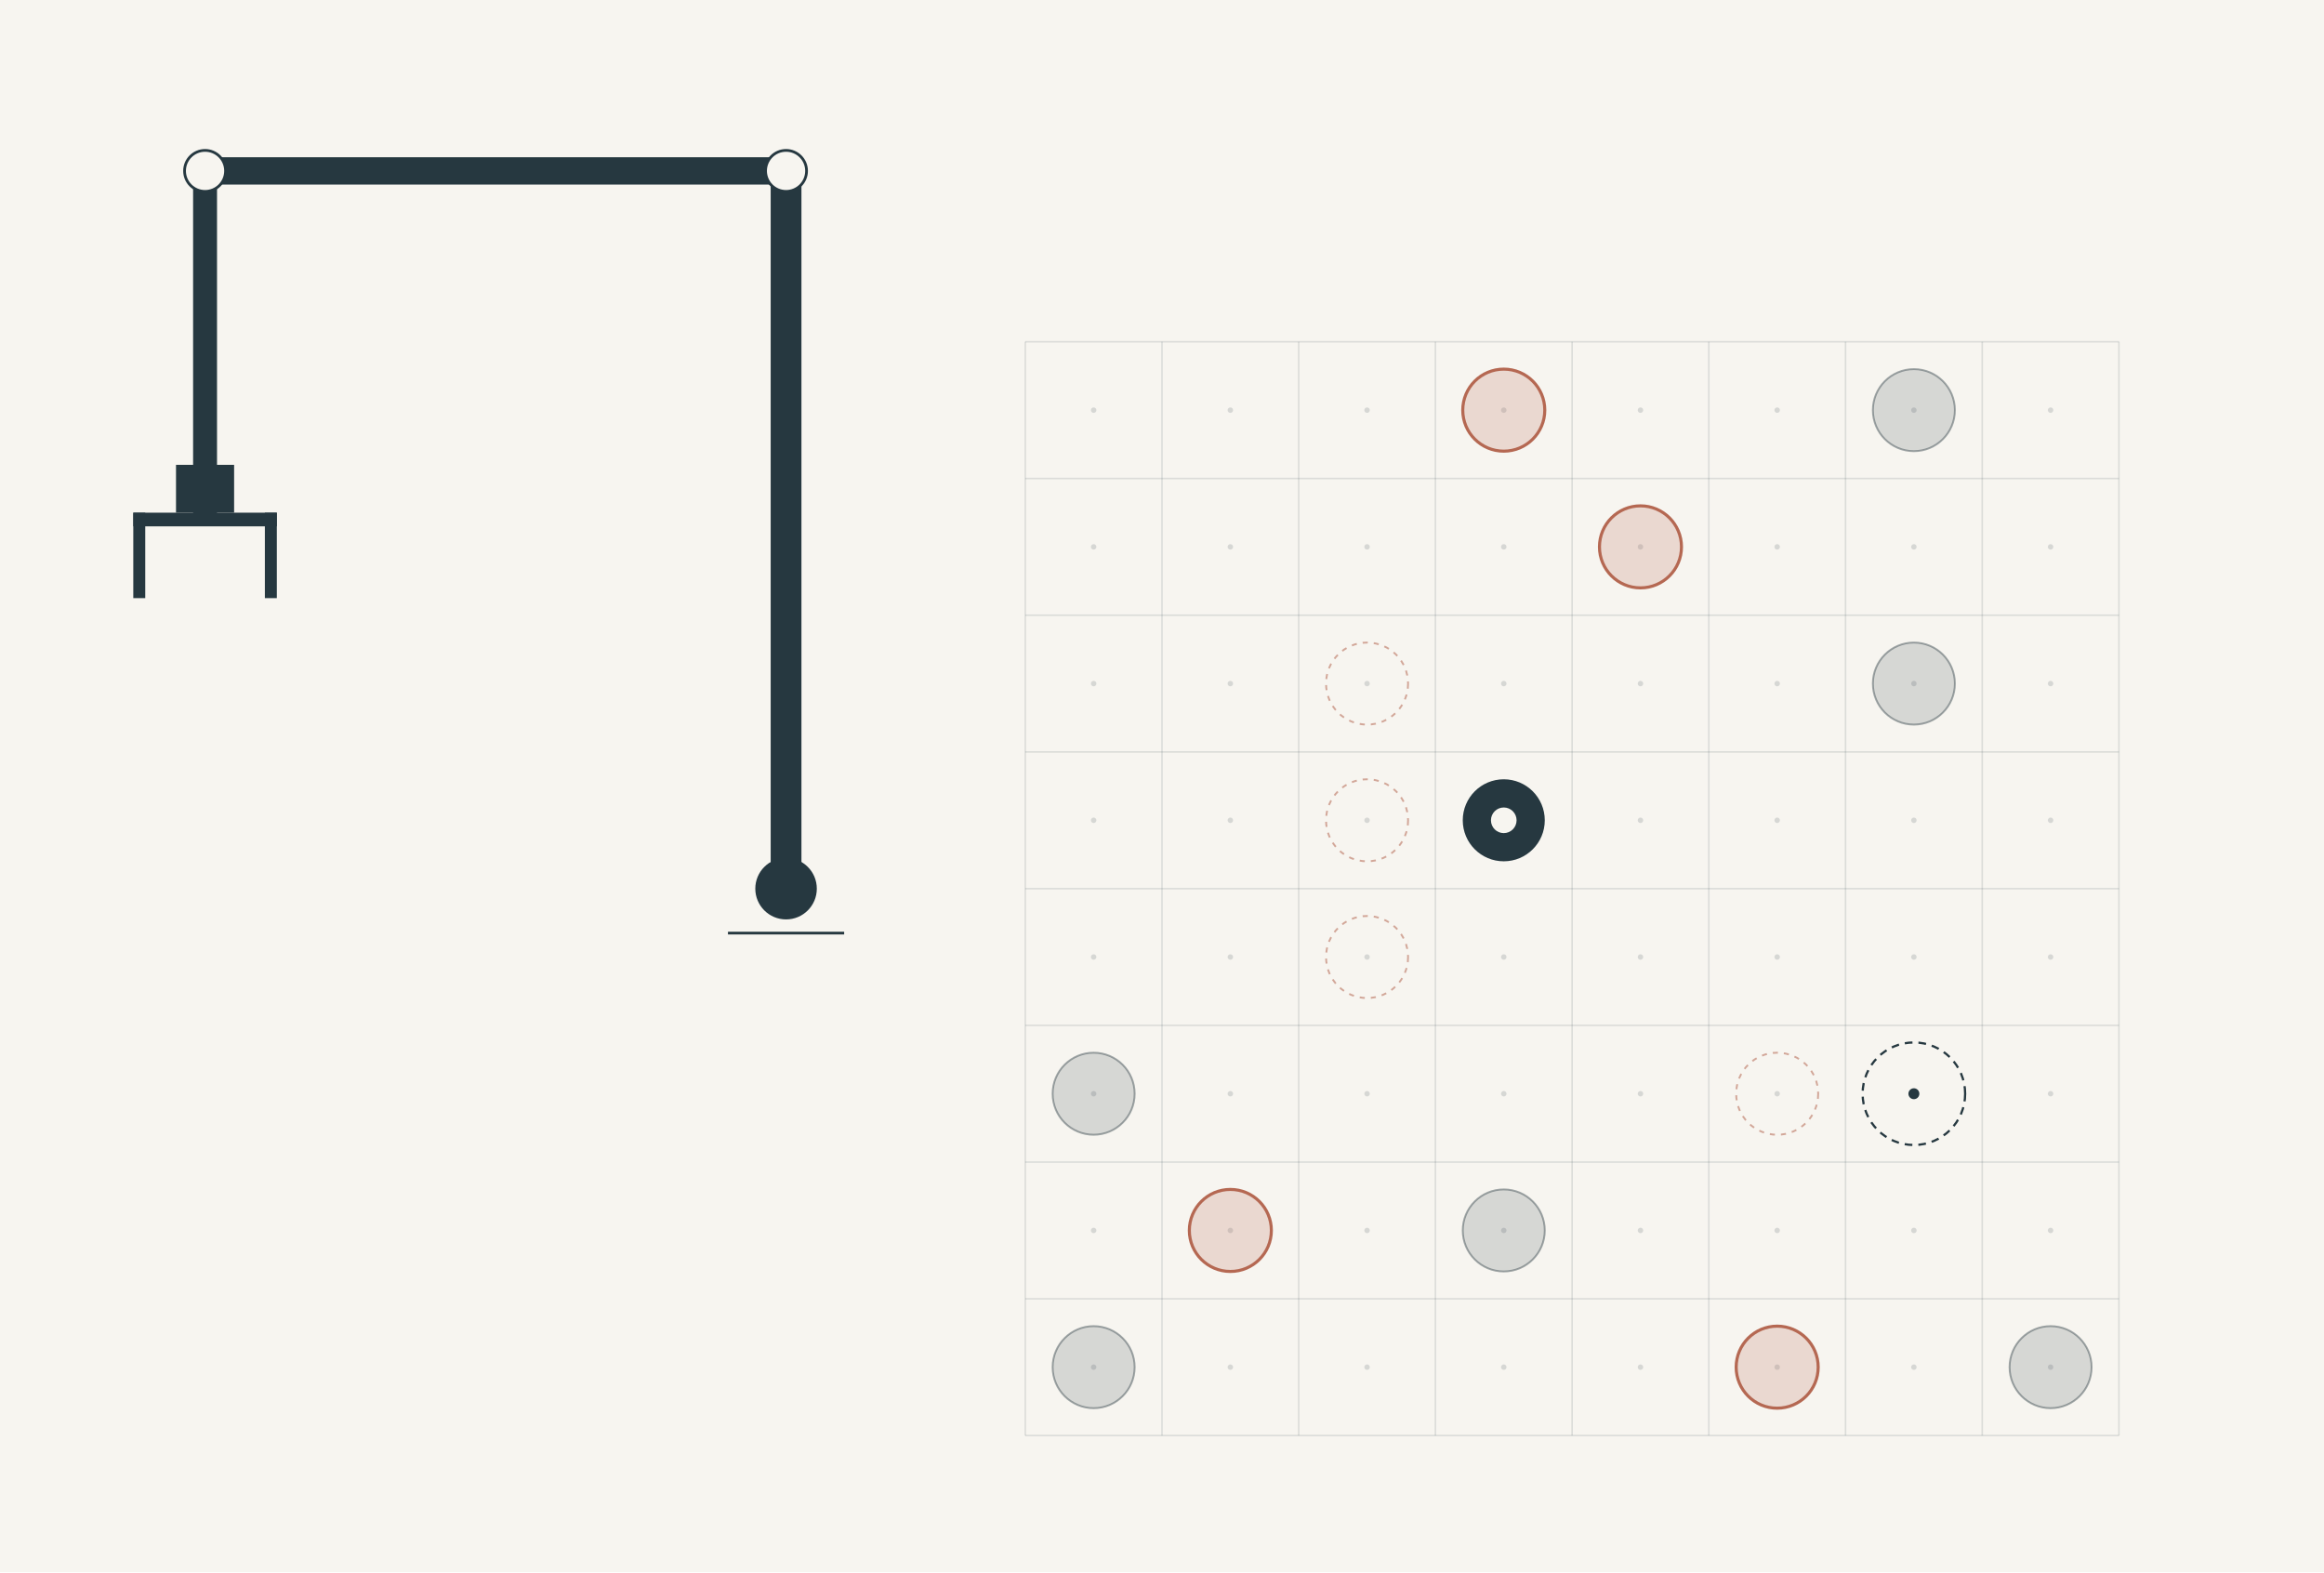
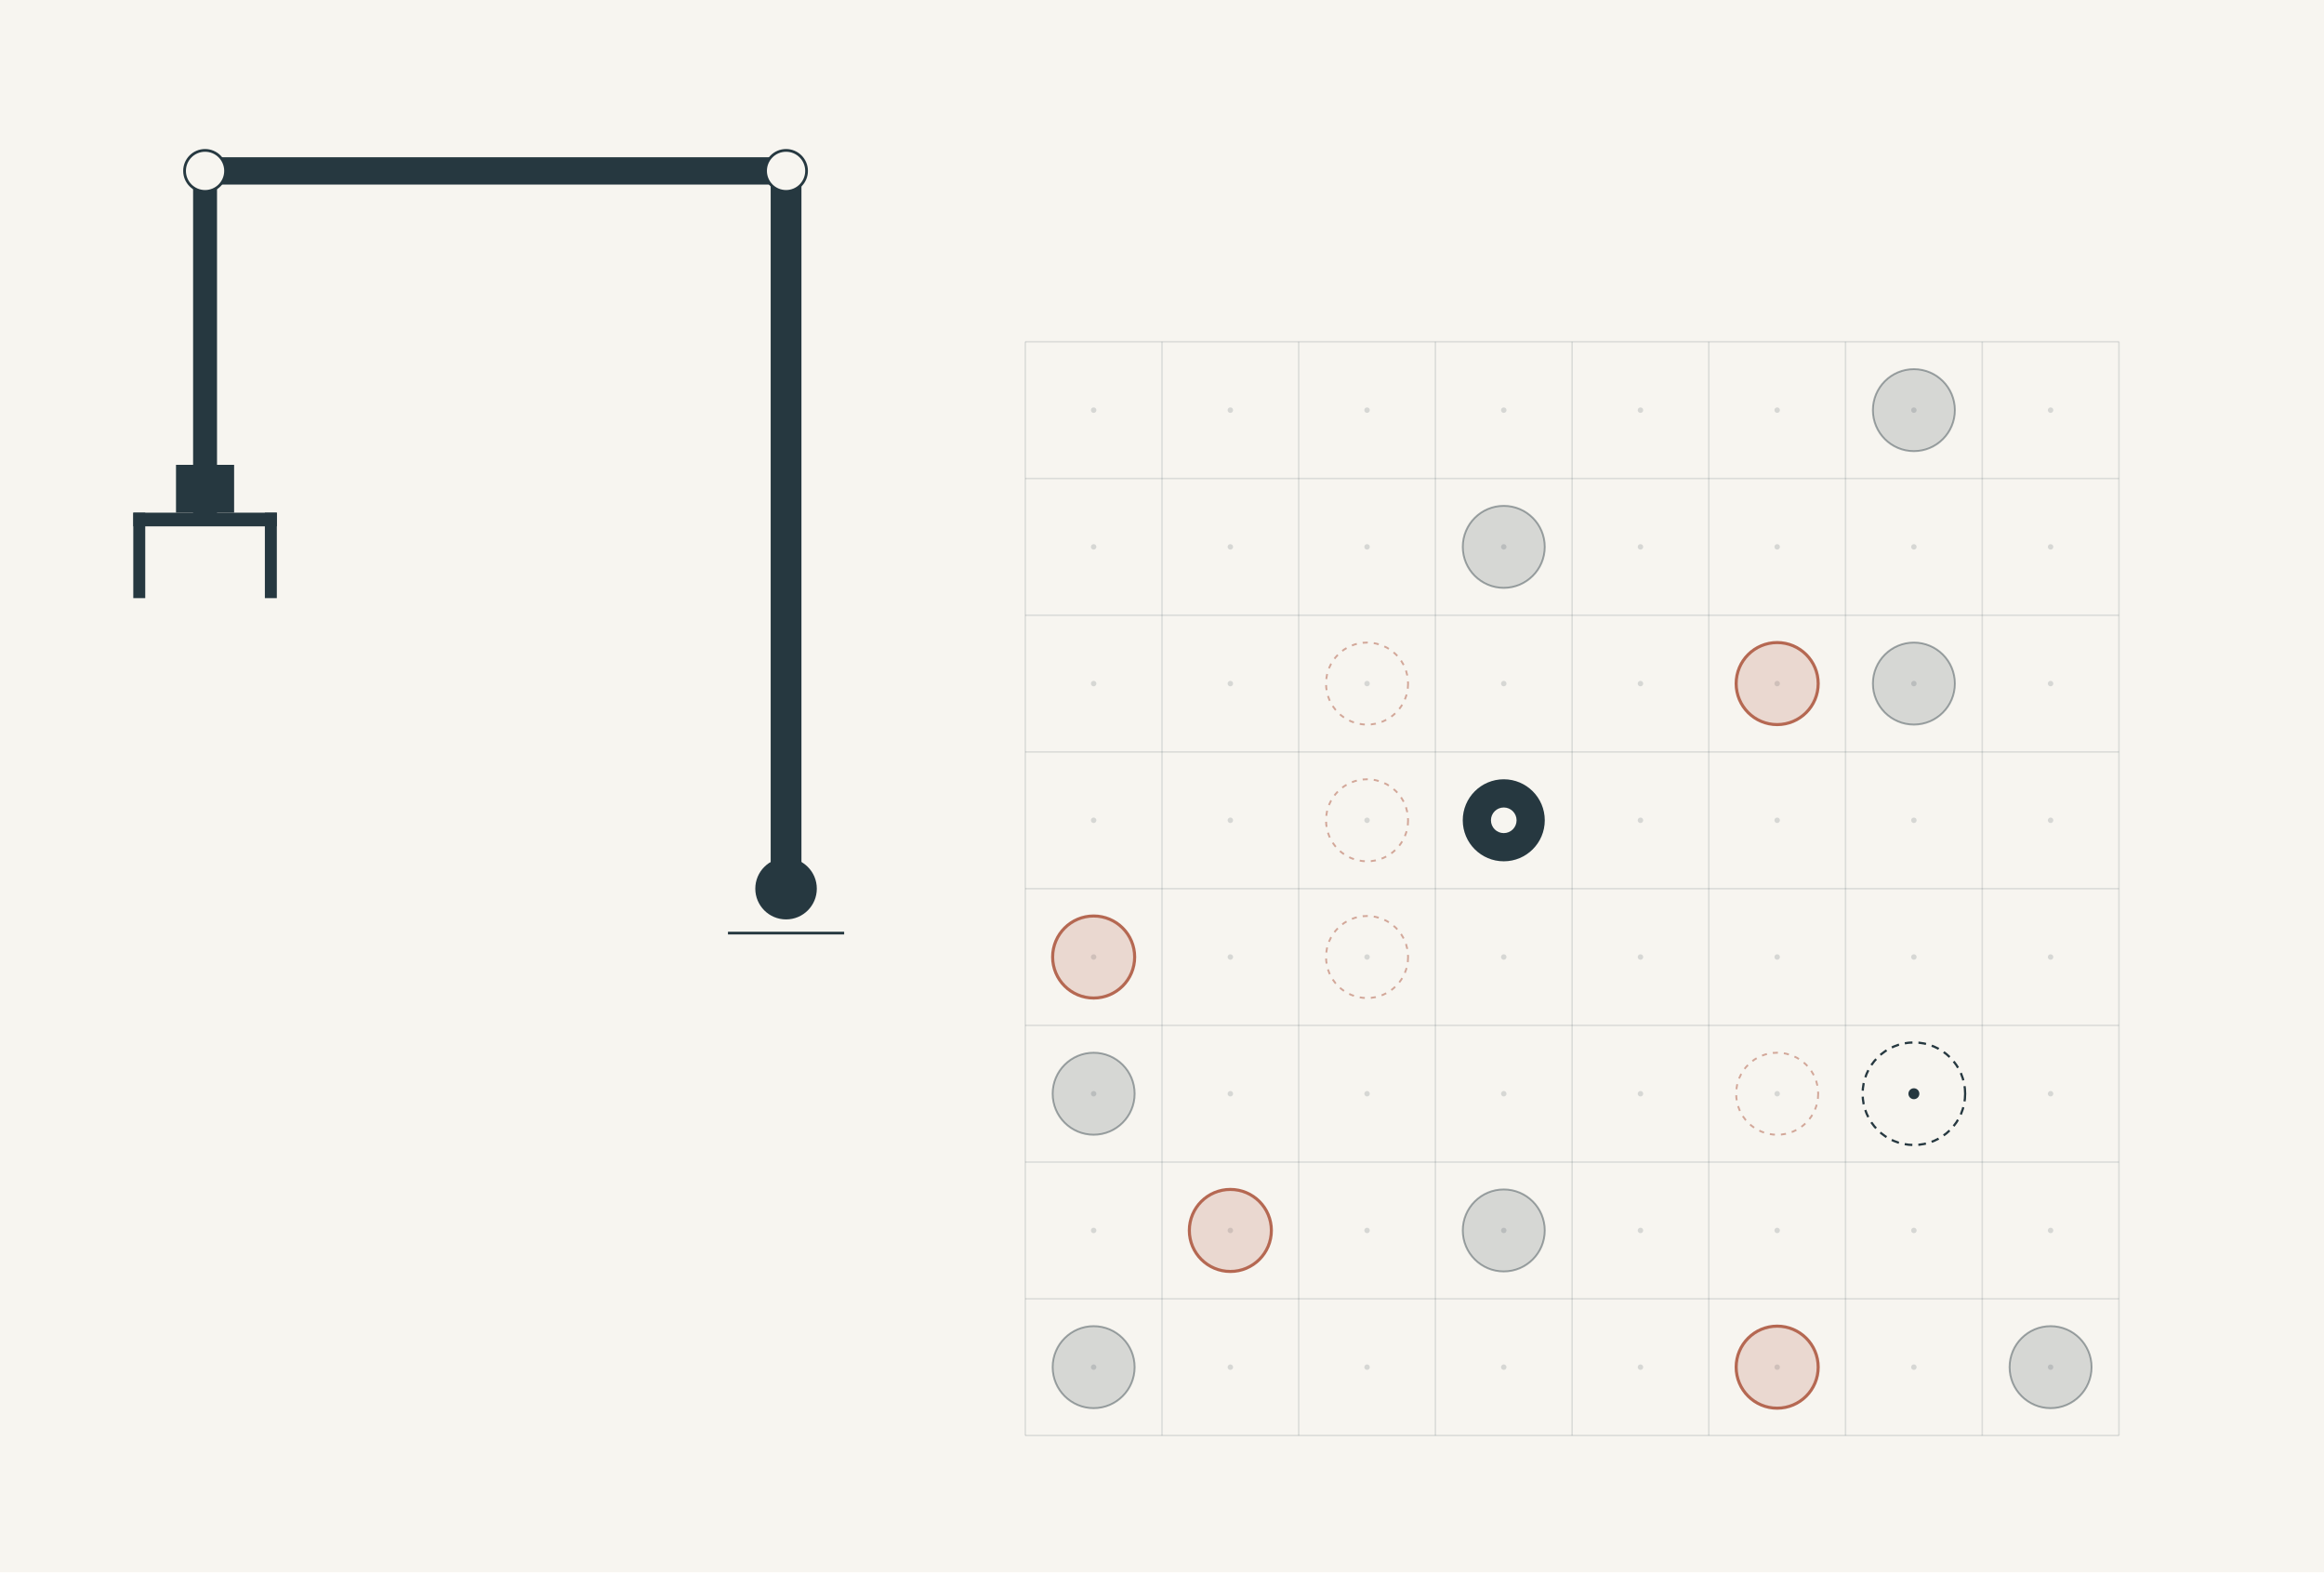
<svg xmlns="http://www.w3.org/2000/svg" viewBox="0 0 1360 920" width="1360" height="920" fill="none" shape-rendering="geometricPrecision">
  <rect width="100%" height="100%" fill="#F7F5F0" />
  <g id="lattice">
    <g id="lattice-lines" stroke="#263840" stroke-width="0.9" stroke-opacity="0.13" fill="none">
      <path d="M600,840 L600,200" />
      <path d="M680,840 L680,200" />
      <path d="M760,840 L760,200" />
      <path d="M840,840 L840,200" />
      <path d="M920,840 L920,200" />
      <path d="M1000,840 L1000,200" />
      <path d="M1080,840 L1080,200" />
      <path d="M1160,840 L1160,200" />
      <path d="M1240,840 L1240,200" />
      <path d="M600,840 L1240,840" />
      <path d="M600,760 L1240,760" />
      <path d="M600,680 L1240,680" />
      <path d="M600,600 L1240,600" />
      <path d="M600,520 L1240,520" />
      <path d="M600,440 L1240,440" />
      <path d="M600,360 L1240,360" />
      <path d="M600,280 L1240,280" />
      <path d="M600,200 L1240,200" />
    </g>
    <g id="lattice-centres">
      <circle cx="640" cy="800" r="1.6" fill="#263840" fill-opacity="0.16" />
      <circle cx="720" cy="800" r="1.6" fill="#263840" fill-opacity="0.16" />
      <circle cx="800" cy="800" r="1.6" fill="#263840" fill-opacity="0.16" />
      <circle cx="880" cy="800" r="1.6" fill="#263840" fill-opacity="0.16" />
      <circle cx="960" cy="800" r="1.6" fill="#263840" fill-opacity="0.16" />
      <circle cx="1040" cy="800" r="1.6" fill="#263840" fill-opacity="0.16" />
      <circle cx="1120" cy="800" r="1.6" fill="#263840" fill-opacity="0.16" />
      <circle cx="1200" cy="800" r="1.6" fill="#263840" fill-opacity="0.16" />
      <circle cx="640" cy="720" r="1.6" fill="#263840" fill-opacity="0.16" />
      <circle cx="720" cy="720" r="1.6" fill="#263840" fill-opacity="0.16" />
      <circle cx="800" cy="720" r="1.6" fill="#263840" fill-opacity="0.16" />
      <circle cx="880" cy="720" r="1.6" fill="#263840" fill-opacity="0.16" />
      <circle cx="960" cy="720" r="1.6" fill="#263840" fill-opacity="0.16" />
      <circle cx="1040" cy="720" r="1.6" fill="#263840" fill-opacity="0.16" />
      <circle cx="1120" cy="720" r="1.6" fill="#263840" fill-opacity="0.16" />
      <circle cx="1200" cy="720" r="1.6" fill="#263840" fill-opacity="0.16" />
      <circle cx="640" cy="640" r="1.6" fill="#263840" fill-opacity="0.16" />
      <circle cx="720" cy="640" r="1.6" fill="#263840" fill-opacity="0.16" />
      <circle cx="800" cy="640" r="1.6" fill="#263840" fill-opacity="0.16" />
      <circle cx="880" cy="640" r="1.6" fill="#263840" fill-opacity="0.16" />
      <circle cx="960" cy="640" r="1.6" fill="#263840" fill-opacity="0.16" />
      <circle cx="1040" cy="640" r="1.6" fill="#263840" fill-opacity="0.16" />
      <circle cx="1120" cy="640" r="1.6" fill="#263840" fill-opacity="0.16" />
      <circle cx="1200" cy="640" r="1.6" fill="#263840" fill-opacity="0.16" />
      <circle cx="640" cy="560" r="1.6" fill="#263840" fill-opacity="0.16" />
      <circle cx="720" cy="560" r="1.6" fill="#263840" fill-opacity="0.16" />
      <circle cx="800" cy="560" r="1.6" fill="#263840" fill-opacity="0.16" />
      <circle cx="880" cy="560" r="1.6" fill="#263840" fill-opacity="0.16" />
      <circle cx="960" cy="560" r="1.6" fill="#263840" fill-opacity="0.16" />
      <circle cx="1040" cy="560" r="1.6" fill="#263840" fill-opacity="0.16" />
      <circle cx="1120" cy="560" r="1.6" fill="#263840" fill-opacity="0.16" />
      <circle cx="1200" cy="560" r="1.6" fill="#263840" fill-opacity="0.16" />
      <circle cx="640" cy="480" r="1.6" fill="#263840" fill-opacity="0.16" />
      <circle cx="720" cy="480" r="1.6" fill="#263840" fill-opacity="0.16" />
      <circle cx="800" cy="480" r="1.6" fill="#263840" fill-opacity="0.16" />
      <circle cx="880" cy="480" r="1.6" fill="#263840" fill-opacity="0.16" />
      <circle cx="960" cy="480" r="1.6" fill="#263840" fill-opacity="0.16" />
      <circle cx="1040" cy="480" r="1.6" fill="#263840" fill-opacity="0.16" />
      <circle cx="1120" cy="480" r="1.6" fill="#263840" fill-opacity="0.16" />
      <circle cx="1200" cy="480" r="1.6" fill="#263840" fill-opacity="0.16" />
      <circle cx="640" cy="400" r="1.6" fill="#263840" fill-opacity="0.16" />
      <circle cx="720" cy="400" r="1.6" fill="#263840" fill-opacity="0.16" />
      <circle cx="800" cy="400" r="1.6" fill="#263840" fill-opacity="0.16" />
      <circle cx="880" cy="400" r="1.6" fill="#263840" fill-opacity="0.16" />
      <circle cx="960" cy="400" r="1.6" fill="#263840" fill-opacity="0.16" />
      <circle cx="1040" cy="400" r="1.6" fill="#263840" fill-opacity="0.16" />
      <circle cx="1120" cy="400" r="1.6" fill="#263840" fill-opacity="0.16" />
      <circle cx="1200" cy="400" r="1.6" fill="#263840" fill-opacity="0.16" />
      <circle cx="640" cy="320" r="1.6" fill="#263840" fill-opacity="0.16" />
      <circle cx="720" cy="320" r="1.6" fill="#263840" fill-opacity="0.16" />
      <circle cx="800" cy="320" r="1.6" fill="#263840" fill-opacity="0.16" />
      <circle cx="880" cy="320" r="1.6" fill="#263840" fill-opacity="0.16" />
      <circle cx="960" cy="320" r="1.6" fill="#263840" fill-opacity="0.16" />
      <circle cx="1040" cy="320" r="1.6" fill="#263840" fill-opacity="0.16" />
      <circle cx="1120" cy="320" r="1.6" fill="#263840" fill-opacity="0.16" />
      <circle cx="1200" cy="320" r="1.6" fill="#263840" fill-opacity="0.16" />
      <circle cx="640" cy="240" r="1.6" fill="#263840" fill-opacity="0.16" />
      <circle cx="720" cy="240" r="1.6" fill="#263840" fill-opacity="0.16" />
      <circle cx="800" cy="240" r="1.6" fill="#263840" fill-opacity="0.16" />
      <circle cx="880" cy="240" r="1.6" fill="#263840" fill-opacity="0.16" />
      <circle cx="960" cy="240" r="1.6" fill="#263840" fill-opacity="0.16" />
      <circle cx="1040" cy="240" r="1.6" fill="#263840" fill-opacity="0.16" />
      <circle cx="1120" cy="240" r="1.6" fill="#263840" fill-opacity="0.16" />
      <circle cx="1200" cy="240" r="1.6" fill="#263840" fill-opacity="0.16" />
    </g>
  </g>
  <g id="goal">
    <circle cx="1120" cy="640" r="30" fill="none" stroke="#263840" stroke-width="1.3" stroke-dasharray="4.5 3.5" />
    <circle cx="1120" cy="640" r="3.2" fill="#263840" />
  </g>
  <g id="discs-context">
    <circle cx="1120" cy="240" r="24" id="c0" fill="#263840" fill-opacity="0.16" stroke="#263840" stroke-opacity="0.42" stroke-width="1.1" />
    <circle cx="1120" cy="400" r="24" id="c1" fill="#263840" fill-opacity="0.16" stroke="#263840" stroke-opacity="0.42" stroke-width="1.1" />
    <circle cx="640" cy="800" r="24" id="c2" fill="#263840" fill-opacity="0.16" stroke="#263840" stroke-opacity="0.42" stroke-width="1.1" />
    <circle cx="880" cy="720" r="24" id="c3" fill="#263840" fill-opacity="0.16" stroke="#263840" stroke-opacity="0.42" stroke-width="1.1" />
    <circle cx="1200" cy="800" r="24" id="c4" fill="#263840" fill-opacity="0.16" stroke="#263840" stroke-opacity="0.42" stroke-width="1.1" />
    <circle cx="640" cy="640" r="24" id="c5" fill="#263840" fill-opacity="0.16" stroke="#263840" stroke-opacity="0.42" stroke-width="1.1" />
+     <circle cx="880" cy="320" r="24" id="c6" fill="#263840" fill-opacity="0.16" stroke="#263840" stroke-opacity="0.42" stroke-width="1.1" />
  </g>
  <g id="blockers-vacated">
    <circle cx="800" cy="400" r="24" id="b1-vacated" fill="none" stroke="#B56852" stroke-opacity="0.55" stroke-width="1.1" stroke-dasharray="3 3.5" />
    <circle cx="800" cy="560" r="24" id="b2-vacated" fill="none" stroke="#B56852" stroke-opacity="0.55" stroke-width="1.1" stroke-dasharray="3 3.5" />
    <circle cx="800" cy="480" r="24" id="b3-vacated" fill="none" stroke="#B56852" stroke-opacity="0.55" stroke-width="1.1" stroke-dasharray="3 3.5" />
    <circle cx="1040" cy="640" r="24" id="b4-vacated" fill="none" stroke="#B56852" stroke-opacity="0.55" stroke-width="1.1" stroke-dasharray="3 3.5" />
  </g>
  <g id="blockers-parked">
-     <circle cx="880" cy="240" r="24" id="b1-parked" fill="#B56852" fill-opacity="0.20" stroke="#B56852" stroke-width="1.8" />
+     <circle cx="1040" cy="400" r="24" id="b1-parked" fill="#B56852" fill-opacity="0.20" stroke="#B56852" stroke-width="1.8" />
    <circle cx="720" cy="720" r="24" id="b2-parked" fill="#B56852" fill-opacity="0.20" stroke="#B56852" stroke-width="1.8" />
-     <circle cx="960" cy="320" r="24" id="b3-parked" fill="#B56852" fill-opacity="0.20" stroke="#B56852" stroke-width="1.8" />
+     <circle cx="640" cy="560" r="24" id="b3-parked" fill="#B56852" fill-opacity="0.20" stroke="#B56852" stroke-width="1.8" />
    <circle cx="1040" cy="800" r="24" id="b4-parked" fill="#B56852" fill-opacity="0.20" stroke="#B56852" stroke-width="1.8" />
  </g>
  <g id="target">
    <circle cx="880" cy="480" r="24" fill="#263840" />
    <circle cx="880" cy="480" r="7.5" fill="#F7F5F0" />
  </g>
  <g id="robot-home" opacity="1">
    <path d="M426,546 L494,546" stroke="#263840" stroke-width="1.6" />
    <circle cx="460" cy="520" r="18" fill="#263840" />
    <circle cx="460" cy="520" r="5.5" fill="#F7F5F0" />
    <path d="M460,520 L460,100" stroke="#263840" stroke-width="18" stroke-linecap="round" />
    <path d="M460,100 L120,100" stroke="#263840" stroke-width="16" stroke-linecap="round" />
    <path d="M120,100 L120,300" stroke="#263840" stroke-width="14" stroke-linecap="round" />
    <rect x="-14" y="-17" width="28" height="34" transform="translate(120 286) rotate(-270)" fill="#263840" />
    <rect x="-4" y="-42" width="8" height="84" transform="translate(120 304) rotate(-270)" fill="#263840" />
    <rect x="-25" y="-3.5" width="50" height="7" transform="translate(81.5 325) rotate(-270)" fill="#263840" />
    <rect x="-25" y="-3.5" width="50" height="7" transform="translate(158.5 325) rotate(-270)" fill="#263840" />
    <circle cx="460" cy="100" r="12" fill="#F7F5F0" stroke="#263840" stroke-width="1.6" />
    <circle cx="120" cy="100" r="12" fill="#F7F5F0" stroke="#263840" stroke-width="1.6" />
  </g>
</svg>
